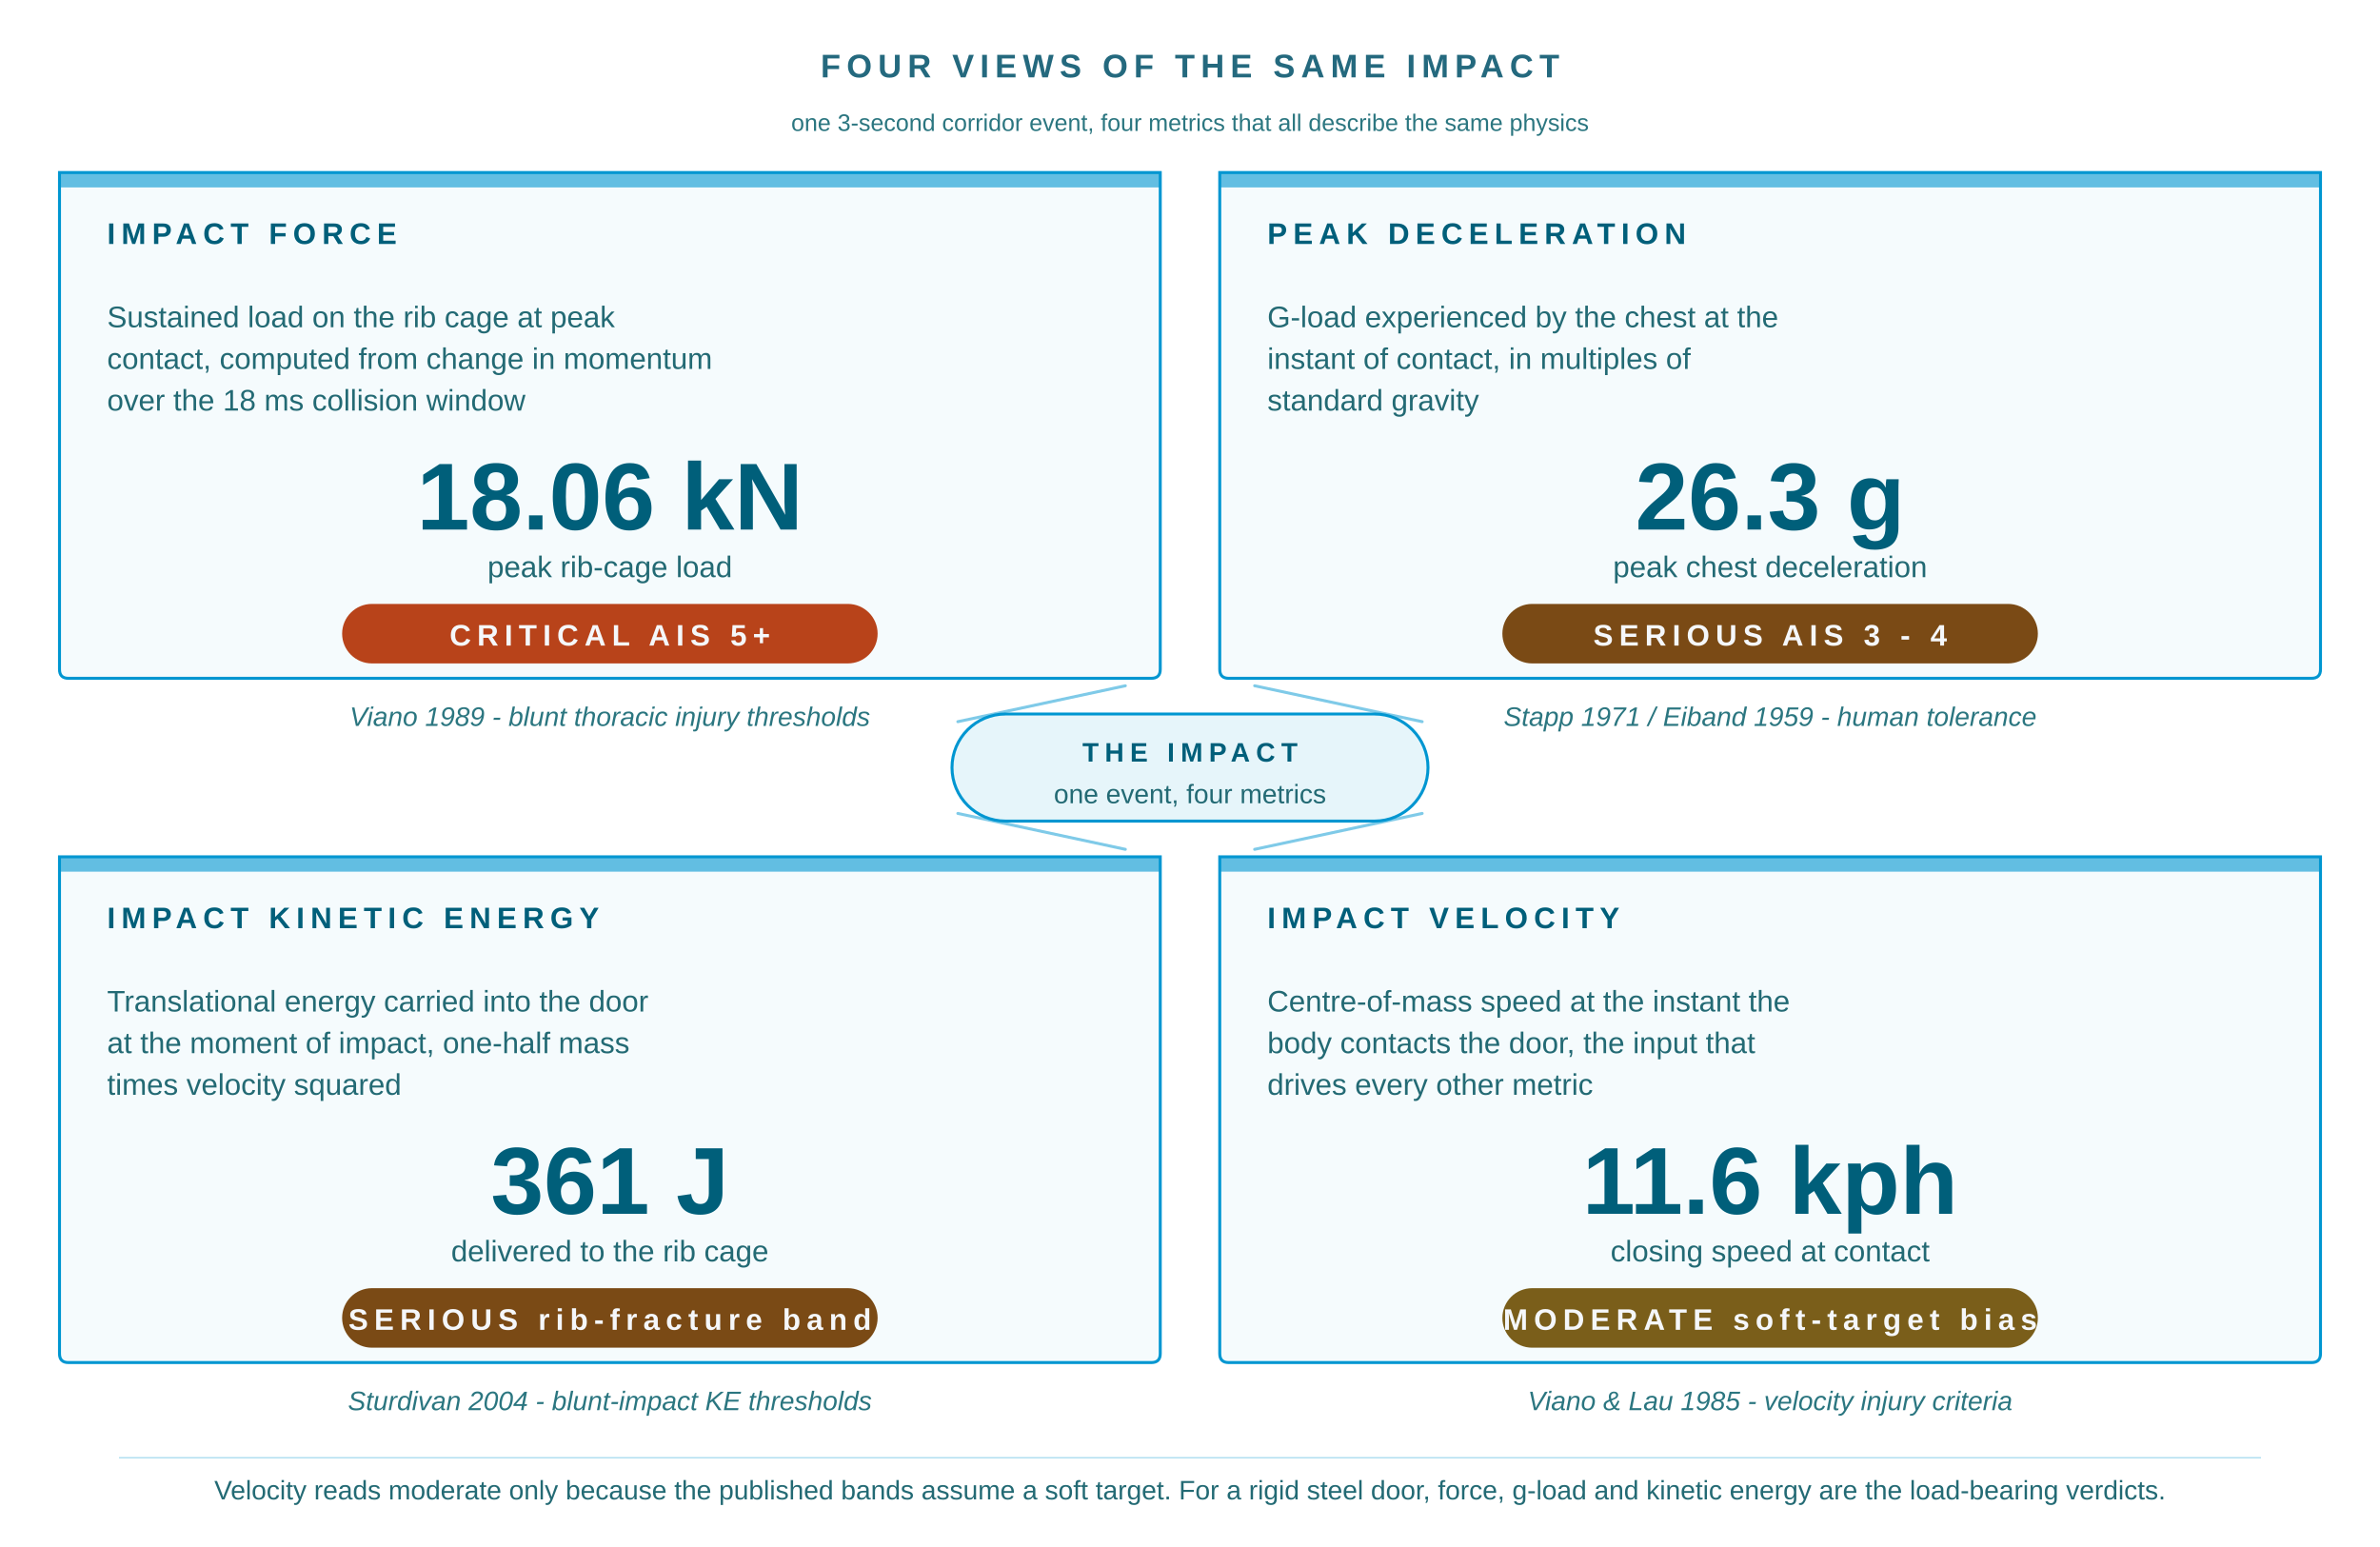
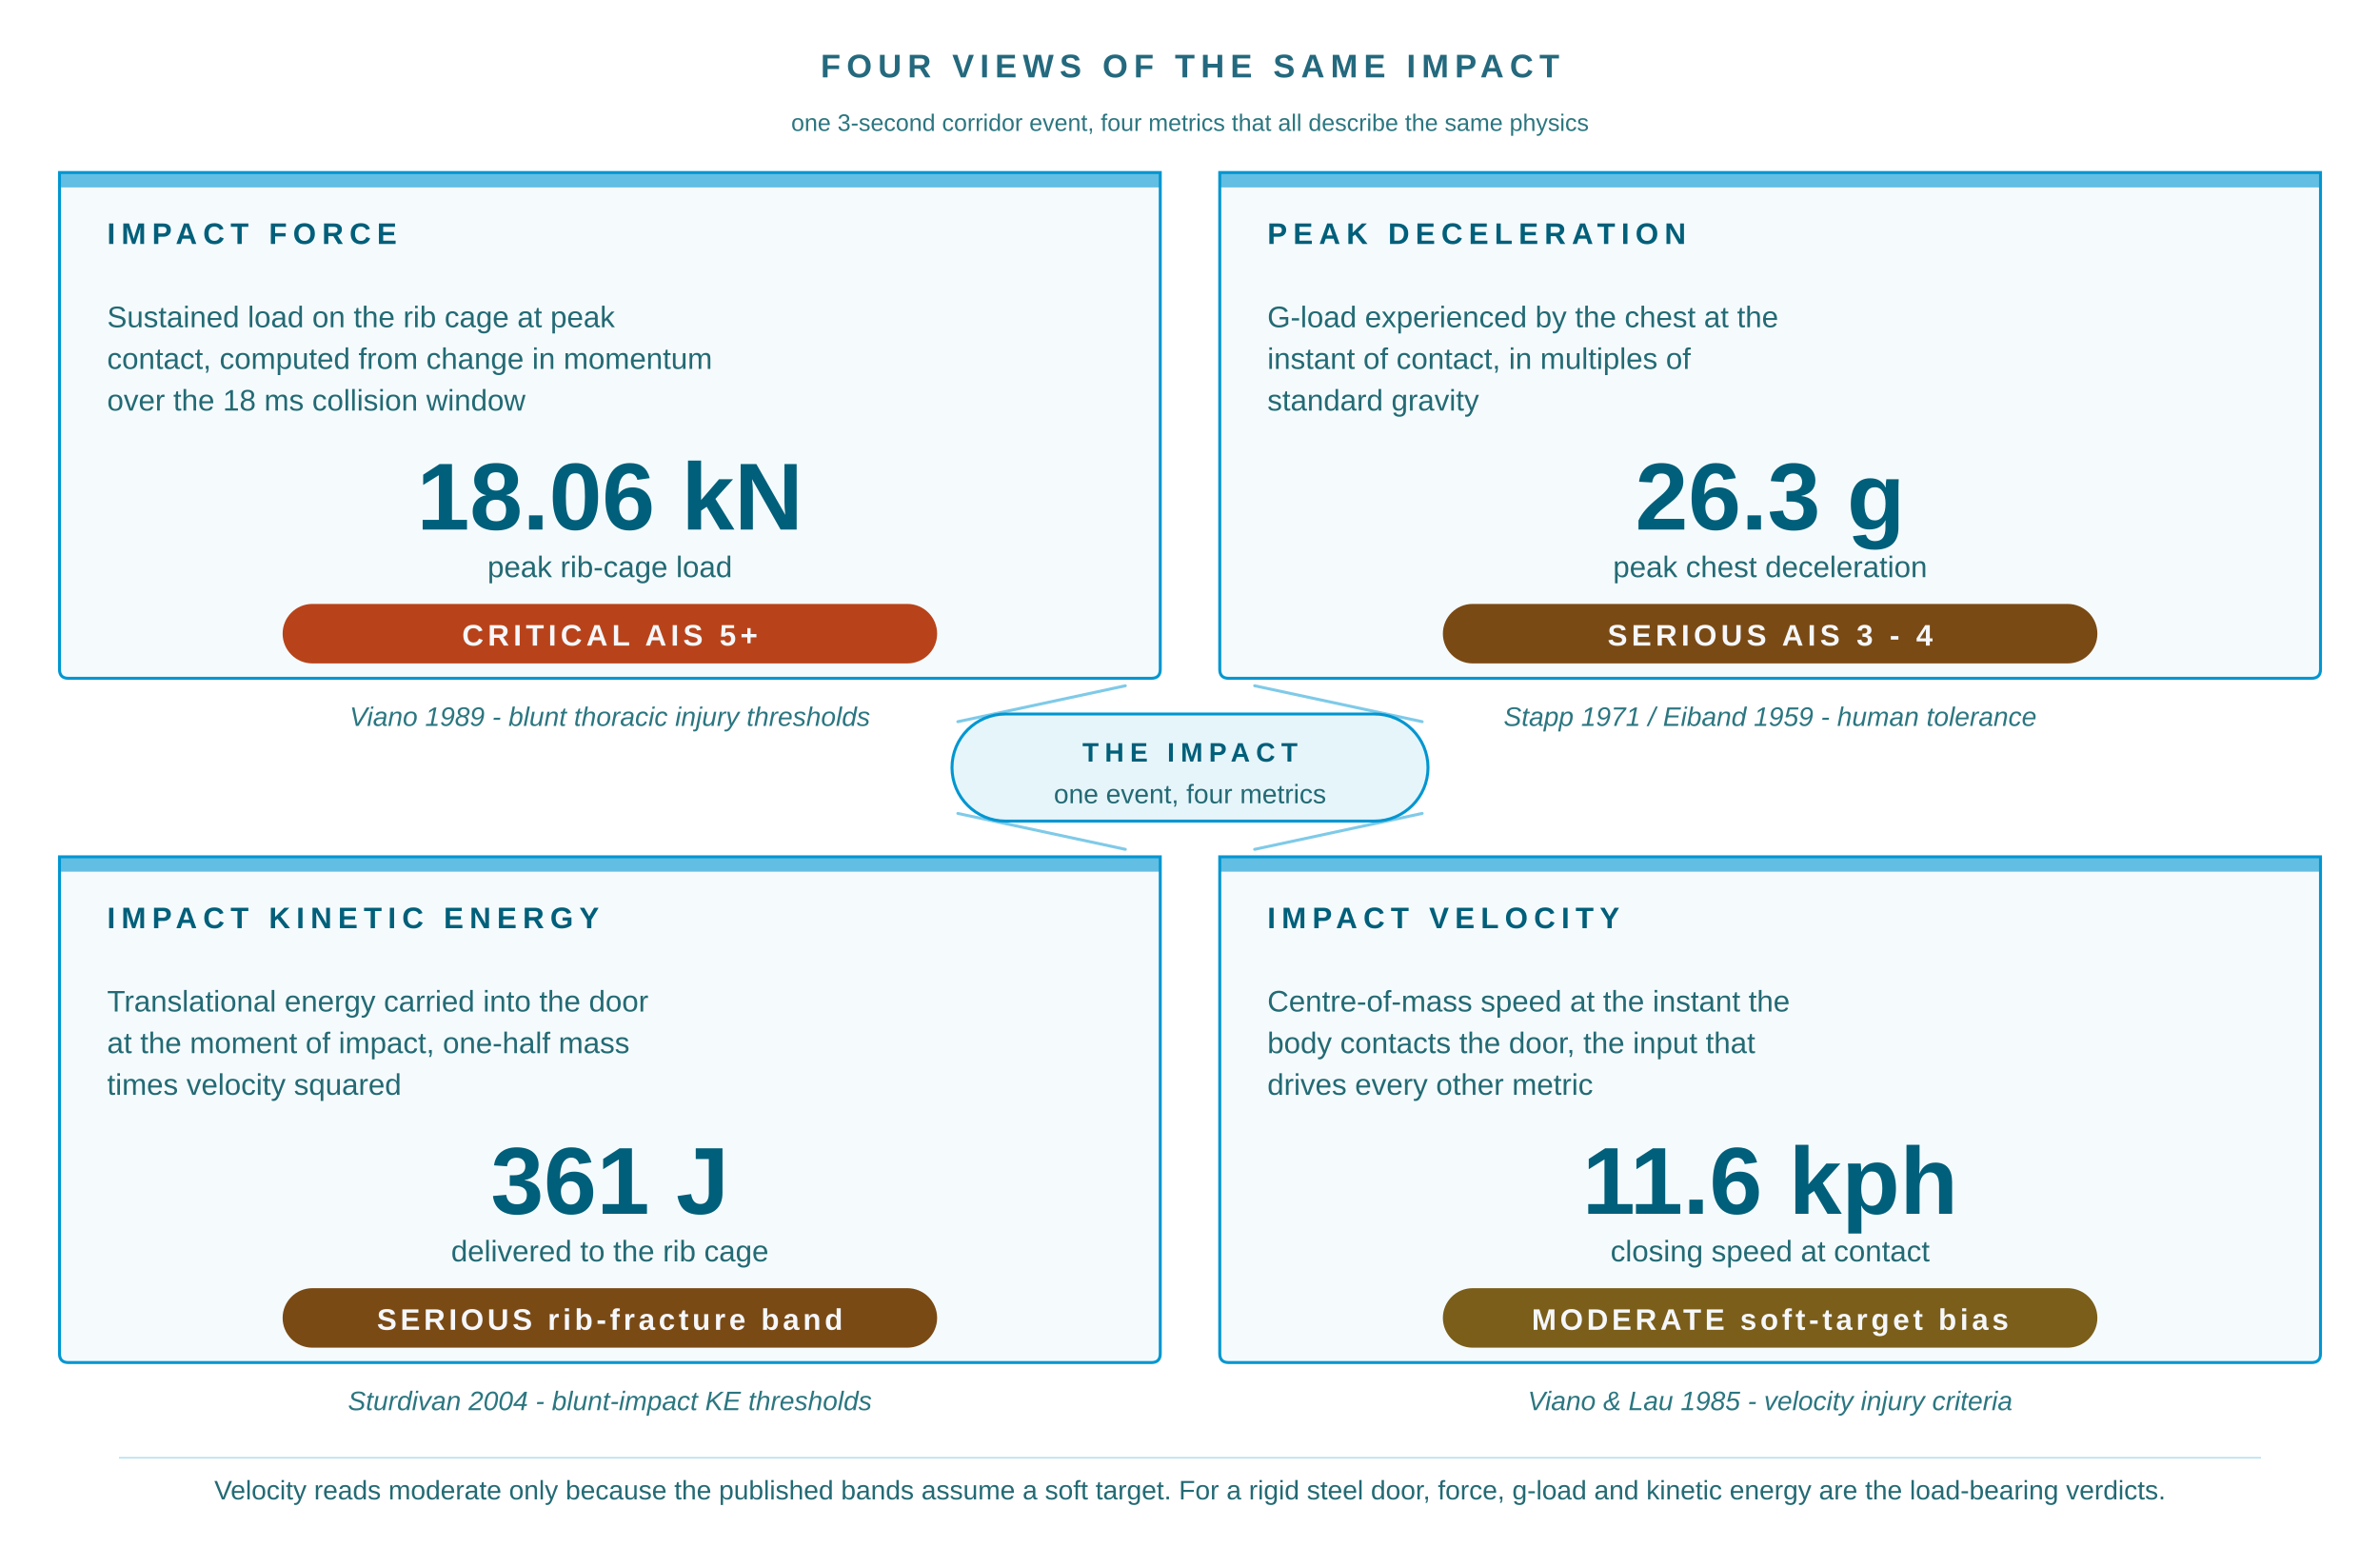
<svg xmlns="http://www.w3.org/2000/svg" viewBox="0 0 800 520" preserveAspectRatio="xMidYMid meet">
  <style>
    .fg-1 { fill: #1a5a6e; }
    .fg-2 { fill: #24697e; }
    .fg-3 { fill: #236a74; }
    .fg-4 { fill: #2b7680; }
    .accent-1 { fill: #005f7a; }
    .accent-2 { fill: #7a4a15; }
    .sev-critical { fill: #b8431a; }
    .sev-serious  { fill: #7a4a15; }
    .sev-moderate { fill: #7a5e1a; }
    .on-fill { fill: #f5f7fa; }
    @media (prefers-color-scheme: dark) {
      .fg-1 { fill: #b8e4f0; }
      .fg-2 { fill: #8fd4e6; }
      .fg-3 { fill: #5aafc5; }
      .fg-4 { fill: #4099b3; }
      .accent-1 { fill: #5cc8e0; }
      .accent-2 { fill: #d4a04a; }
      .sev-critical { fill: #ff7a4a; }
      .sev-serious  { fill: #d4a04a; }
      .sev-moderate { fill: #e6c46a; }
      .on-fill { fill: #0a1a24; }
    }
  </style>
  <rect x="0" y="0" width="800" height="520" fill="transparent" />
  <g id="header">
    <text x="400" y="26" font-family="Segoe UI, Arial, sans-serif" font-size="11" font-weight="600" class="fg-2" text-anchor="middle" letter-spacing="2">FOUR VIEWS OF THE SAME IMPACT</text>
    <text x="400" y="44" font-family="Segoe UI, Arial, sans-serif" font-size="8" class="fg-4" text-anchor="middle">one 3-second corridor event, four metrics that all describe the same physics</text>
  </g>
  <g id="guide-lines">
    <path d="M321.96,242.58 L378.27,230.51" fill="none" stroke="#0096d1" stroke-width="1" opacity="0.5" stroke-linecap="round" />
    <path d="M478.04,242.58 L421.73,230.51" fill="none" stroke="#0096d1" stroke-width="1" opacity="0.5" stroke-linecap="round" />
    <path d="M321.96,273.42 L378.27,285.49" fill="none" stroke="#0096d1" stroke-width="1" opacity="0.5" stroke-linecap="round" />
    <path d="M478.04,273.42 L421.73,285.49" fill="none" stroke="#0096d1" stroke-width="1" opacity="0.5" stroke-linecap="round" />
  </g>
  <g id="card-force">
    <path d="M20,58 H390 V225 Q390,228 387,228 H23 Q20,228 20,225 Z" fill="#0096d1" fill-opacity="0.04" stroke="#0096d1" stroke-width="1" />
    <rect x="20" y="58" width="370" height="5" fill="#0096d1" opacity="0.6" />
    <text x="36" y="82" font-family="Segoe UI, Arial, sans-serif" font-size="10" font-weight="600" class="accent-1" letter-spacing="2">IMPACT FORCE</text>
    <text x="36" y="110" font-family="Segoe UI, Arial, sans-serif" font-size="10" class="fg-3">Sustained load on the rib cage at peak</text>
    <text x="36" y="124" font-family="Segoe UI, Arial, sans-serif" font-size="10" class="fg-3">contact, computed from change in momentum</text>
    <text x="36" y="138" font-family="Segoe UI, Arial, sans-serif" font-size="10" class="fg-3">over the 18 ms collision window</text>
    <text x="205" y="178" font-family="Segoe UI, Arial, sans-serif" font-size="32" font-weight="700" class="accent-1" text-anchor="middle">18.06 kN</text>
    <text x="205" y="194" font-family="Segoe UI, Arial, sans-serif" font-size="10" class="fg-3" text-anchor="middle">peak rib-cage load</text>
-     <rect x="115" y="203" width="180" height="20" rx="10" class="sev-critical" />
-     <text x="205" y="217" font-family="Segoe UI, Arial, sans-serif" font-size="10" font-weight="700" class="on-fill" text-anchor="middle" letter-spacing="2">CRITICAL  AIS 5+</text>
+     <rect x="95" y="203" width="220" height="20" rx="10" class="sev-critical" />
+     <text x="205" y="217" font-family="Segoe UI, Arial, sans-serif" font-size="10" font-weight="700" class="on-fill" text-anchor="middle" letter-spacing="1.4">CRITICAL  AIS 5+</text>
    <text x="205" y="244" font-family="Segoe UI, Arial, sans-serif" font-size="9" class="fg-4" text-anchor="middle" font-style="italic">Viano 1989 - blunt thoracic injury thresholds</text>
  </g>
  <g id="card-peakg">
    <path d="M410,58 H780 V225 Q780,228 777,228 H413 Q410,228 410,225 Z" fill="#0096d1" fill-opacity="0.04" stroke="#0096d1" stroke-width="1" />
    <rect x="410" y="58" width="370" height="5" fill="#0096d1" opacity="0.6" />
    <text x="426" y="82" font-family="Segoe UI, Arial, sans-serif" font-size="10" font-weight="600" class="accent-1" letter-spacing="2">PEAK DECELERATION</text>
    <text x="426" y="110" font-family="Segoe UI, Arial, sans-serif" font-size="10" class="fg-3">G-load experienced by the chest at the</text>
    <text x="426" y="124" font-family="Segoe UI, Arial, sans-serif" font-size="10" class="fg-3">instant of contact, in multiples of</text>
    <text x="426" y="138" font-family="Segoe UI, Arial, sans-serif" font-size="10" class="fg-3">standard gravity</text>
    <text x="595" y="178" font-family="Segoe UI, Arial, sans-serif" font-size="32" font-weight="700" class="accent-1" text-anchor="middle">26.3 g</text>
    <text x="595" y="194" font-family="Segoe UI, Arial, sans-serif" font-size="10" class="fg-3" text-anchor="middle">peak chest deceleration</text>
-     <rect x="505" y="203" width="180" height="20" rx="10" class="sev-serious" />
-     <text x="595" y="217" font-family="Segoe UI, Arial, sans-serif" font-size="10" font-weight="700" class="on-fill" text-anchor="middle" letter-spacing="2">SERIOUS  AIS 3 - 4</text>
+     <rect x="485" y="203" width="220" height="20" rx="10" class="sev-serious" />
+     <text x="595" y="217" font-family="Segoe UI, Arial, sans-serif" font-size="10" font-weight="700" class="on-fill" text-anchor="middle" letter-spacing="1.4">SERIOUS  AIS 3 - 4</text>
    <text x="595" y="244" font-family="Segoe UI, Arial, sans-serif" font-size="9" class="fg-4" text-anchor="middle" font-style="italic">Stapp 1971 / Eiband 1959 - human tolerance</text>
  </g>
  <g id="card-energy">
    <path d="M20,288 H390 V455 Q390,458 387,458 H23 Q20,458 20,455 Z" fill="#0096d1" fill-opacity="0.04" stroke="#0096d1" stroke-width="1" />
    <rect x="20" y="288" width="370" height="5" fill="#0096d1" opacity="0.6" />
    <text x="36" y="312" font-family="Segoe UI, Arial, sans-serif" font-size="10" font-weight="600" class="accent-1" letter-spacing="2">IMPACT KINETIC ENERGY</text>
    <text x="36" y="340" font-family="Segoe UI, Arial, sans-serif" font-size="10" class="fg-3">Translational energy carried into the door</text>
    <text x="36" y="354" font-family="Segoe UI, Arial, sans-serif" font-size="10" class="fg-3">at the moment of impact, one-half mass</text>
    <text x="36" y="368" font-family="Segoe UI, Arial, sans-serif" font-size="10" class="fg-3">times velocity squared</text>
    <text x="205" y="408" font-family="Segoe UI, Arial, sans-serif" font-size="32" font-weight="700" class="accent-1" text-anchor="middle">361 J</text>
    <text x="205" y="424" font-family="Segoe UI, Arial, sans-serif" font-size="10" class="fg-3" text-anchor="middle">delivered to the rib cage</text>
-     <rect x="115" y="433" width="180" height="20" rx="10" class="sev-serious" />
-     <text x="205" y="447" font-family="Segoe UI, Arial, sans-serif" font-size="10" font-weight="700" class="on-fill" text-anchor="middle" letter-spacing="2">SERIOUS  rib-fracture band</text>
+     <rect x="95" y="433" width="220" height="20" rx="10" class="sev-serious" />
+     <text x="205" y="447" font-family="Segoe UI, Arial, sans-serif" font-size="10" font-weight="700" class="on-fill" text-anchor="middle" letter-spacing="1.2">SERIOUS  rib-fracture band</text>
    <text x="205" y="474" font-family="Segoe UI, Arial, sans-serif" font-size="9" class="fg-4" text-anchor="middle" font-style="italic">Sturdivan 2004 - blunt-impact KE thresholds</text>
  </g>
  <g id="card-velocity">
    <path d="M410,288 H780 V455 Q780,458 777,458 H413 Q410,458 410,455 Z" fill="#0096d1" fill-opacity="0.04" stroke="#0096d1" stroke-width="1" />
    <rect x="410" y="288" width="370" height="5" fill="#0096d1" opacity="0.6" />
    <text x="426" y="312" font-family="Segoe UI, Arial, sans-serif" font-size="10" font-weight="600" class="accent-1" letter-spacing="2">IMPACT VELOCITY</text>
    <text x="426" y="340" font-family="Segoe UI, Arial, sans-serif" font-size="10" class="fg-3">Centre-of-mass speed at the instant the</text>
    <text x="426" y="354" font-family="Segoe UI, Arial, sans-serif" font-size="10" class="fg-3">body contacts the door, the input that</text>
    <text x="426" y="368" font-family="Segoe UI, Arial, sans-serif" font-size="10" class="fg-3">drives every other metric</text>
    <text x="595" y="408" font-family="Segoe UI, Arial, sans-serif" font-size="32" font-weight="700" class="accent-1" text-anchor="middle">11.6 kph</text>
    <text x="595" y="424" font-family="Segoe UI, Arial, sans-serif" font-size="10" class="fg-3" text-anchor="middle">closing speed at contact</text>
-     <rect x="505" y="433" width="180" height="20" rx="10" class="sev-moderate" />
-     <text x="595" y="447" font-family="Segoe UI, Arial, sans-serif" font-size="10" font-weight="700" class="on-fill" text-anchor="middle" letter-spacing="2">MODERATE  soft-target bias</text>
+     <rect x="485" y="433" width="220" height="20" rx="10" class="sev-moderate" />
+     <text x="595" y="447" font-family="Segoe UI, Arial, sans-serif" font-size="10" font-weight="700" class="on-fill" text-anchor="middle" letter-spacing="1.2">MODERATE  soft-target bias</text>
    <text x="595" y="474" font-family="Segoe UI, Arial, sans-serif" font-size="9" class="fg-4" text-anchor="middle" font-style="italic">Viano &amp; Lau 1985 - velocity injury criteria</text>
  </g>
  <g id="centre-anchor">
    <rect x="320" y="240" width="160" height="36" rx="18" fill="#0096d1" fill-opacity="0.10" stroke="#0096d1" stroke-width="1" />
    <text x="400" y="256" font-family="Segoe UI, Arial, sans-serif" font-size="9" font-weight="600" class="accent-1" text-anchor="middle" letter-spacing="2">THE IMPACT</text>
    <text x="400" y="270" font-family="Segoe UI, Arial, sans-serif" font-size="9" class="fg-3" text-anchor="middle">one event, four metrics</text>
  </g>
  <g id="bottom-caption">
    <line x1="40" y1="490" x2="760" y2="490" stroke="#0096d1" stroke-width="0.5" opacity="0.3" />
    <text x="400" y="504" font-family="Segoe UI, Arial, sans-serif" font-size="9" class="fg-3" text-anchor="middle">Velocity reads moderate only because the published bands assume a soft target. For a rigid steel door, force, g-load and kinetic energy are the load-bearing verdicts.</text>
  </g>
</svg>
